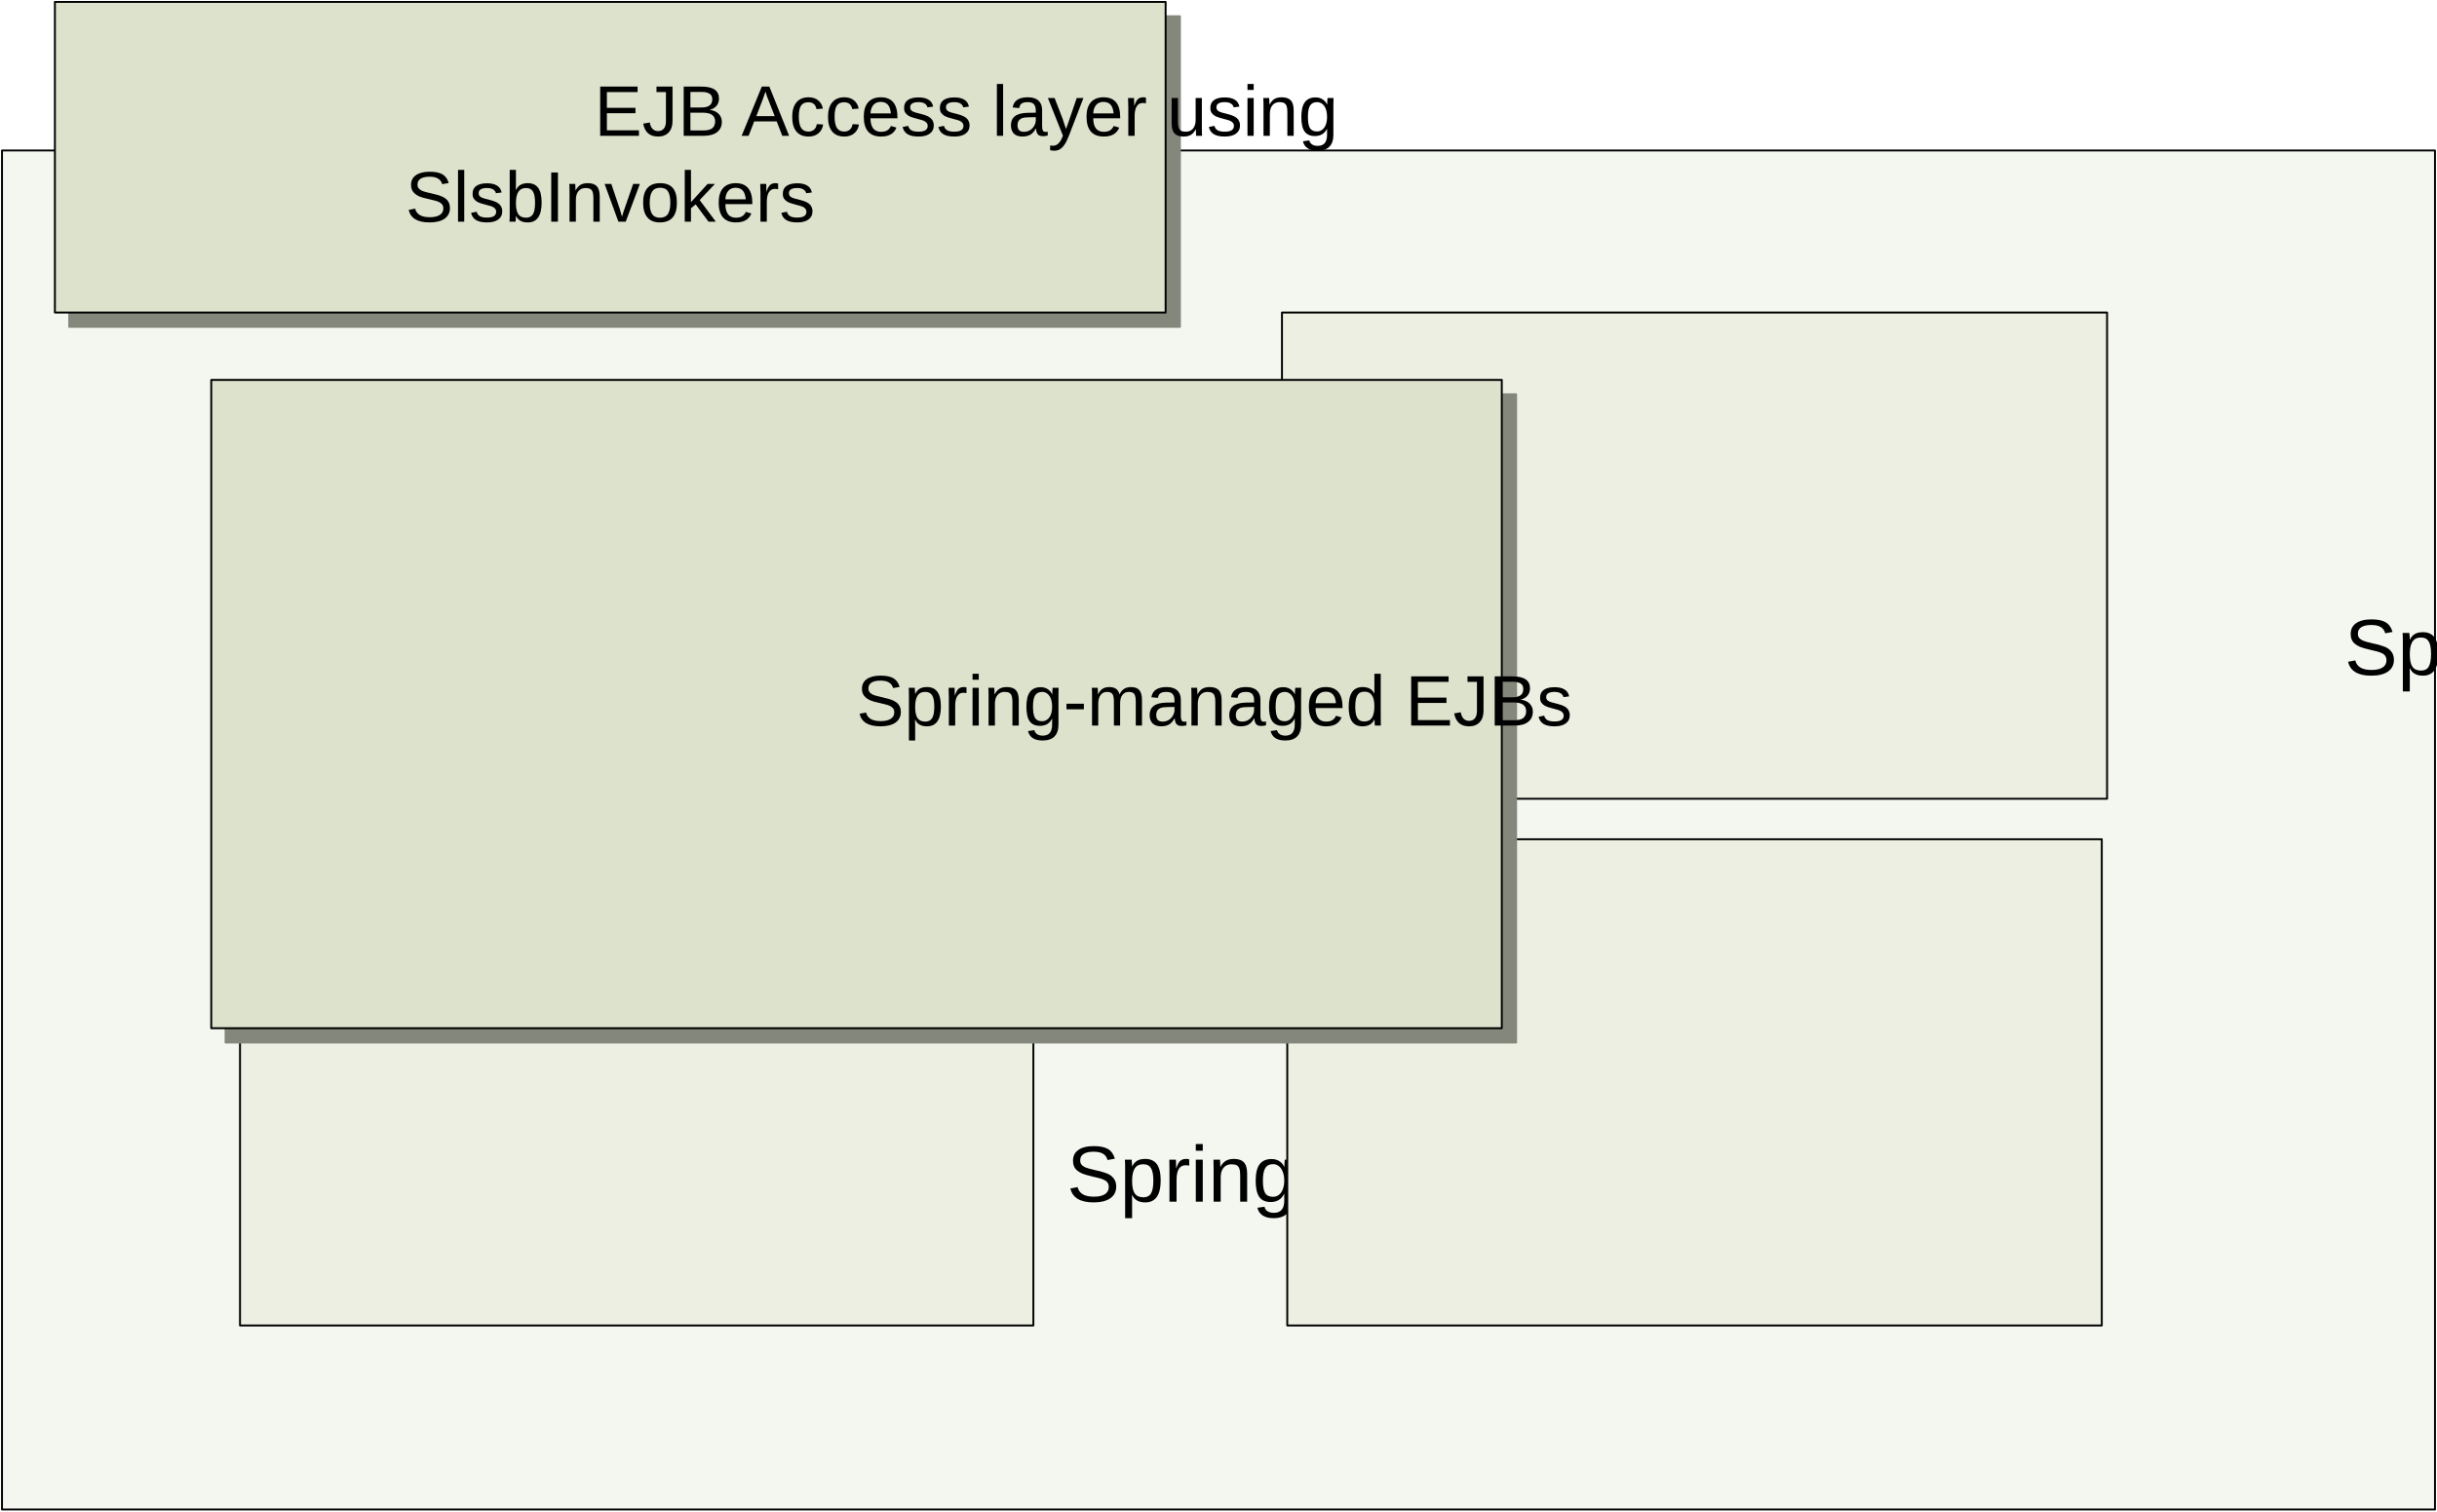
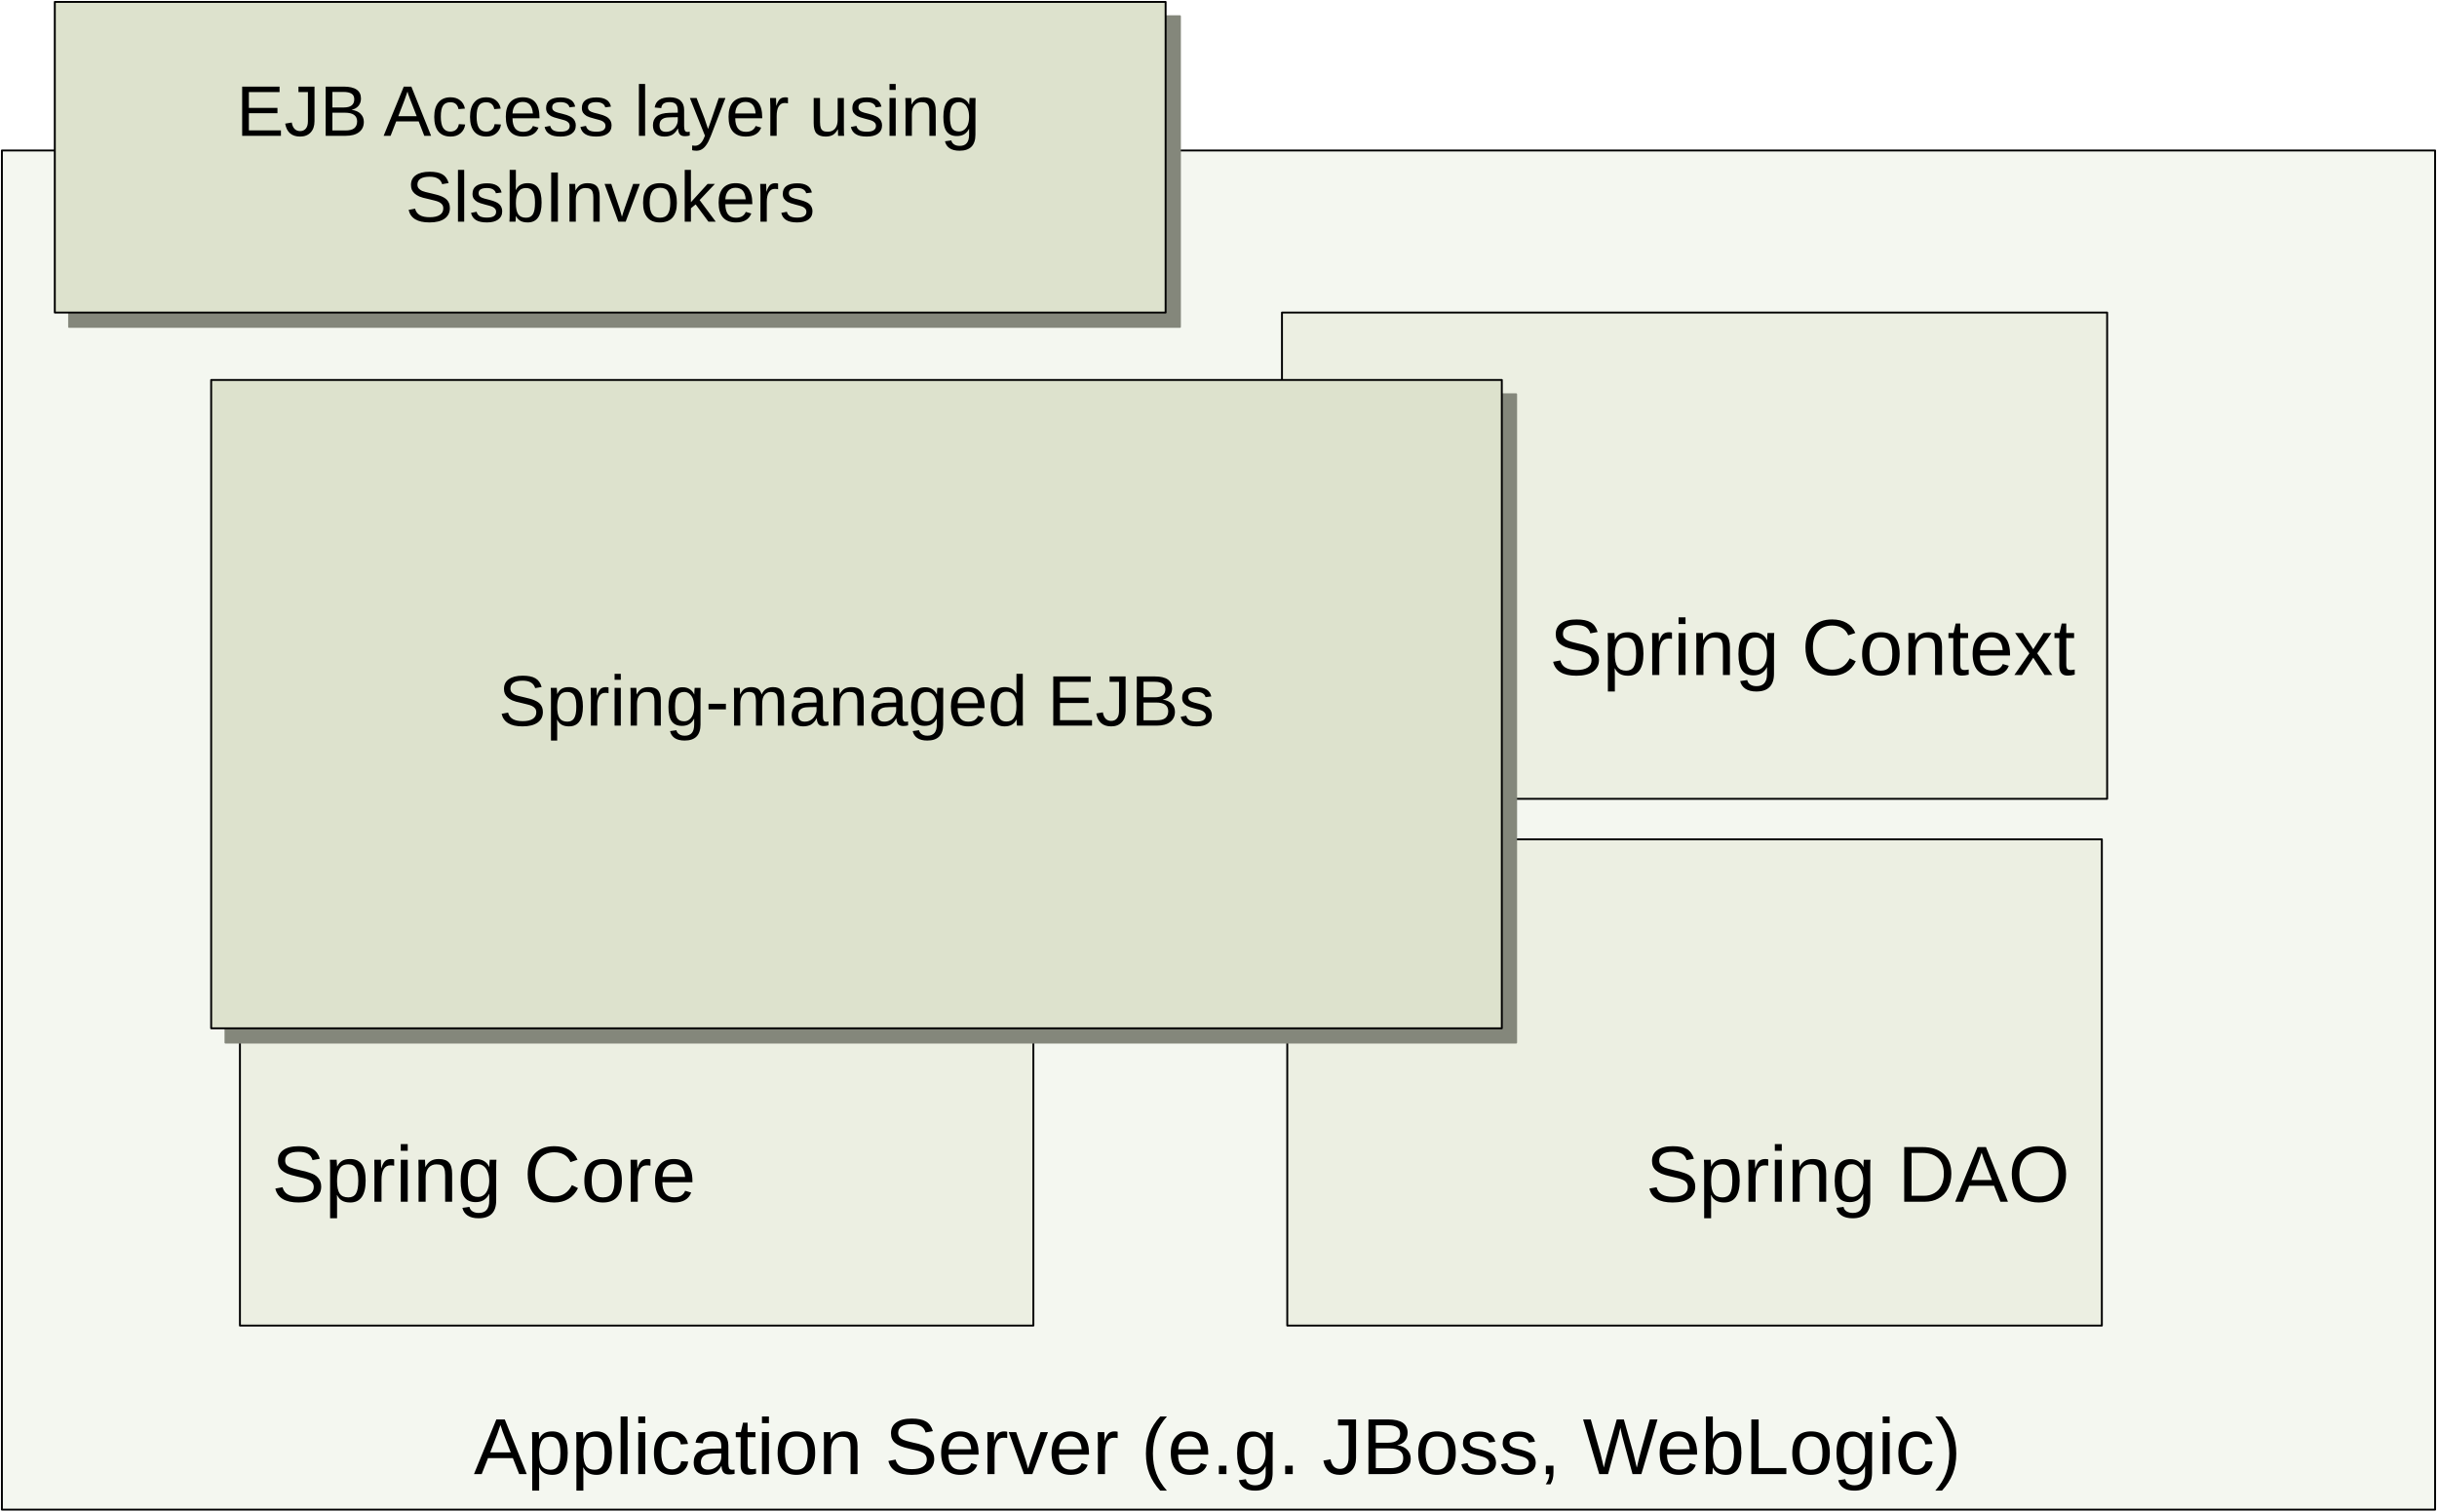
- <svg xmlns="http://www.w3.org/2000/svg" xmlns:ns1="http://schemas.microsoft.com/visio/2003/SVGExtensions/" width="4.257in" height="2.64in" viewBox="0 0 306.48 190.08" xml:space="preserve" color-interpolation-filters="sRGB" class="st9">
-   <ns1:documentProperties ns1:langID="1033" ns1:metric="true" />
-   <style type="text/css">
- 	
- 		.st1 {fill:#f4f7f0;stroke:#000000;stroke-linecap:round;stroke-linejoin:round;stroke-width:0.24}
- 		.st2 {fill:#000000;font-family:Arial;font-size:0.833em}
- 		.st3 {fill:#ecefe2;stroke:#000000;stroke-linecap:round;stroke-linejoin:round;stroke-width:0.24}
- 		.st4 {visibility:visible}
- 		.st5 {fill:#84877b;stroke:#84877b;stroke-linecap:round;stroke-linejoin:round;stroke-width:0.24}
- 		.st6 {fill:#dde2cd;stroke:#000000;stroke-linecap:round;stroke-linejoin:round;stroke-width:0.24}
- 		.st7 {fill:#000000;font-family:Arial;font-size:0.75em}
- 		.st8 {font-size:1em}
- 		.st9 {fill:none;fill-rule:evenodd;font-size:12;overflow:visible;stroke-linecap:square;stroke-miterlimit:3}
- 	
- 	</style>
-   <g ns1:mID="0" ns1:index="1" ns1:groupContext="foregroundPage">
-     <ns1:pageProperties ns1:drawingScale="1" ns1:pageScale="1" ns1:drawingUnits="0" ns1:shadowOffsetX="9" ns1:shadowOffsetY="-9" />
-     <g id="shape1-1" ns1:mID="1" ns1:groupContext="shape" transform="translate(0.24012,-0.24)">
-       <ns1:userDefs>
-         <ns1:ud ns1:nameU="visVersion" ns1:val="VT0(11):26" />
-       </ns1:userDefs>
-       <ns1:textBlock ns1:margins="rect(4,4,4,4)" />
-       <ns1:textRect cx="153" cy="104.622" width="306" height="170.916" />
-       <rect x="0" y="19.164" width="306" height="170.916" class="st1" />
-       <text x="59.35" y="185.62" class="st2" ns1:langID="1033">
-         <ns1:paragraph ns1:horizAlign="1" />
-         <ns1:tabList />
-         <ns1:newlineChar />
-         <ns1:newlineChar />
-         <ns1:newlineChar />
-         <ns1:newlineChar />
-         <ns1:newlineChar />
-         <ns1:newlineChar />
-         <ns1:newlineChar />
-         <ns1:newlineChar />
-         <ns1:newlineChar />
-         <ns1:newlineChar />
-         <ns1:newlineChar />
-         <ns1:newlineChar />
-         <ns1:newlineChar />Application Server (e.g. JBoss, WebLogic)</text>
+ <svg xmlns="http://www.w3.org/2000/svg" width="408.64" height="2.64in" class="st9" color-interpolation-filters="sRGB" viewBox="0 0 306.48 190.08" xml:space="preserve">
+   <style type="text/css">.st1{fill:#f4f7f0;stroke:#000;stroke-linecap:round;stroke-linejoin:round;stroke-width:.24}.st2{fill:#000;font-family:Arial;font-size:.833em}.st3{fill:#ecefe2;stroke:#000;stroke-linecap:round;stroke-linejoin:round;stroke-width:.24}.st4{visibility:visible}.st5,.st6{fill:#84877b;stroke:#84877b;stroke-linecap:round;stroke-linejoin:round;stroke-width:.24}.st6{fill:#dde2cd;stroke:#000}.st7{fill:#000;font-family:Arial;font-size:.75em}.st8{font-size:1em}.st9{fill:none;fill-rule:evenodd;font-size:12;overflow:visible;stroke-linecap:square;stroke-miterlimit:3}</style>
+   <g>
+     <g id="shape1-1" transform="translate(0.24012,-0.24)">
+       <rect width="306" height="170.916" x="0" y="19.164" class="st1" />
+       <text x="59.35" y="185.62" class="st2">Application Server (e.g. JBoss, WebLogic)</text>
    </g>
-     <g id="shape2-4" ns1:mID="2" ns1:groupContext="shape" transform="translate(30.1749,-23.3831)">
-       <ns1:userDefs>
-         <ns1:ud ns1:nameU="visVersion" ns1:val="VT0(11):26" />
-       </ns1:userDefs>
-       <ns1:textBlock ns1:margins="rect(4,4,4,4)" />
-       <ns1:textRect cx="49.891" cy="159.506" width="99.79" height="61.148" />
-       <rect x="0" y="128.932" width="99.783" height="61.148" class="st3" />
-       <text x="4" y="174.51" class="st2" ns1:langID="1033">
-         <ns1:paragraph />
-         <ns1:tabList />
-         <ns1:newlineChar />
-         <ns1:newlineChar />Spring Core                                                                                                            </text>
+     <g id="shape2-4" transform="translate(30.1749,-23.3831)">
+       <rect width="99.783" height="61.148" x="0" y="128.932" class="st3" />
+       <text x="4" y="174.51" class="st2">Spring Core</text>
    </g>
-     <g id="shape3-7" ns1:mID="3" ns1:groupContext="shape" transform="translate(161.223,-89.6263)">
-       <ns1:userDefs>
-         <ns1:ud ns1:nameU="visVersion" ns1:val="VT0(11):26" />
-       </ns1:userDefs>
-       <ns1:textBlock ns1:margins="rect(4,4,4,4)" />
-       <ns1:textRect cx="51.887" cy="159.506" width="103.78" height="61.148" />
-       <rect x="0" y="128.932" width="103.774" height="61.148" class="st3" />
-       <text x="33.65" y="174.51" class="st2" ns1:langID="1033">
-         <ns1:paragraph ns1:horizAlign="2" />
-         <ns1:tabList />
-         <ns1:newlineChar />
-         <ns1:newlineChar />Spring Context</text>
+     <g id="shape3-7" transform="translate(161.223,-89.6263)">
+       <rect width="103.774" height="61.148" x="0" y="128.932" class="st3" />
+       <text x="33.65" y="174.51" class="st2">Spring Context</text>
    </g>
-     <g id="shape4-10" ns1:mID="4" ns1:groupContext="shape" transform="translate(6.89229,-150.773)">
-       <ns1:userDefs>
-         <ns1:ud ns1:nameU="visVersion" ns1:val="VT0(11):26" />
-       </ns1:userDefs>
-       <ns1:textBlock ns1:margins="rect(4,4,4,4)" />
-       <ns1:textRect cx="69.848" cy="170.547" width="139.71" height="39.066" />
-       <g id="shadow4-11" ns1:groupContext="shadow" ns1:shadowOffsetX="1.8" ns1:shadowOffsetY="-1.8" ns1:shadowType="1" transform="matrix(1,0,0,1,1.8,1.8)" class="st4">
-         <rect x="0" y="151.014" width="139.696" height="39.066" class="st5" />
+     <g id="shape4-10" transform="translate(6.89229,-150.773)">
+       <g id="shadow4-11" class="st4" transform="matrix(1,0,0,1,1.8,1.8)">
+         <rect width="139.696" height="39.066" x="0" y="151.014" class="st5" />
      </g>
-       <rect x="0" y="151.014" width="139.696" height="39.066" class="st6" />
-       <text x="22.83" y="167.85" class="st7" ns1:langID="1033">
-         <ns1:paragraph ns1:horizAlign="1" />
-         <ns1:tabList />EJB Access layer using <tspan x="44.09" dy="1.2em" class="st8">SlsbInvokers</tspan>
+       <rect width="139.696" height="39.066" x="0" y="151.014" class="st6" />
+       <text x="22.83" y="167.85" class="st7">EJB Access layer using <tspan x="44.09" class="st8" dy="1.2em">SlsbInvokers</tspan>
      </text>
    </g>
-     <g id="shape5-16" ns1:mID="5" ns1:groupContext="shape" transform="translate(161.888,-23.3831)">
-       <ns1:userDefs>
-         <ns1:ud ns1:nameU="visVersion" ns1:val="VT0(11):26" />
-       </ns1:userDefs>
-       <ns1:textBlock ns1:margins="rect(4,4,4,4)" />
-       <ns1:textRect cx="51.222" cy="159.506" width="102.46" height="61.148" />
-       <rect x="0" y="128.932" width="102.443" height="61.148" class="st3" />
-       <text x="45.09" y="174.51" class="st2" ns1:langID="1033">
-         <ns1:paragraph ns1:horizAlign="2" />
-         <ns1:tabList />
-         <ns1:newlineChar />
-         <ns1:newlineChar />Spring DAO</text>
+     <g id="shape5-16" transform="translate(161.888,-23.3831)">
+       <rect width="102.443" height="61.148" x="0" y="128.932" class="st3" />
+       <text x="45.09" y="174.51" class="st2">Spring DAO</text>
    </g>
-     <g id="shape6-19" ns1:mID="6" ns1:groupContext="shape" transform="translate(26.5572,-60.768)">
-       <ns1:userDefs>
-         <ns1:ud ns1:nameU="visVersion" ns1:val="VT0(11):26" />
-       </ns1:userDefs>
-       <ns1:textBlock ns1:margins="rect(4,4,4,4)" />
-       <ns1:textRect cx="81.156" cy="149.315" width="162.33" height="81.53" />
-       <g id="shadow6-20" ns1:groupContext="shadow" ns1:shadowOffsetX="1.8" ns1:shadowOffsetY="-1.8" ns1:shadowType="1" transform="matrix(1,0,0,1,1.8,1.8)" class="st4">
-         <rect x="0" y="108.55" width="162.313" height="81.53" class="st5" />
+     <g id="shape6-19" transform="translate(26.5572,-60.768)">
+       <g id="shadow6-20" class="st4" transform="matrix(1,0,0,1,1.8,1.8)">
+         <rect width="162.313" height="81.53" x="0" y="108.55" class="st5" />
      </g>
-       <rect x="0" y="108.55" width="162.313" height="81.53" class="st6" />
-       <text x="36.12" y="152.02" class="st7" ns1:langID="1033">
-         <ns1:paragraph ns1:horizAlign="1" />
-         <ns1:tabList />Spring-managed EJBs</text>
+       <rect width="162.313" height="81.53" x="0" y="108.55" class="st6" />
+       <text x="36.12" y="152.02" class="st7">Spring-managed EJBs</text>
    </g>
  </g>
</svg>
